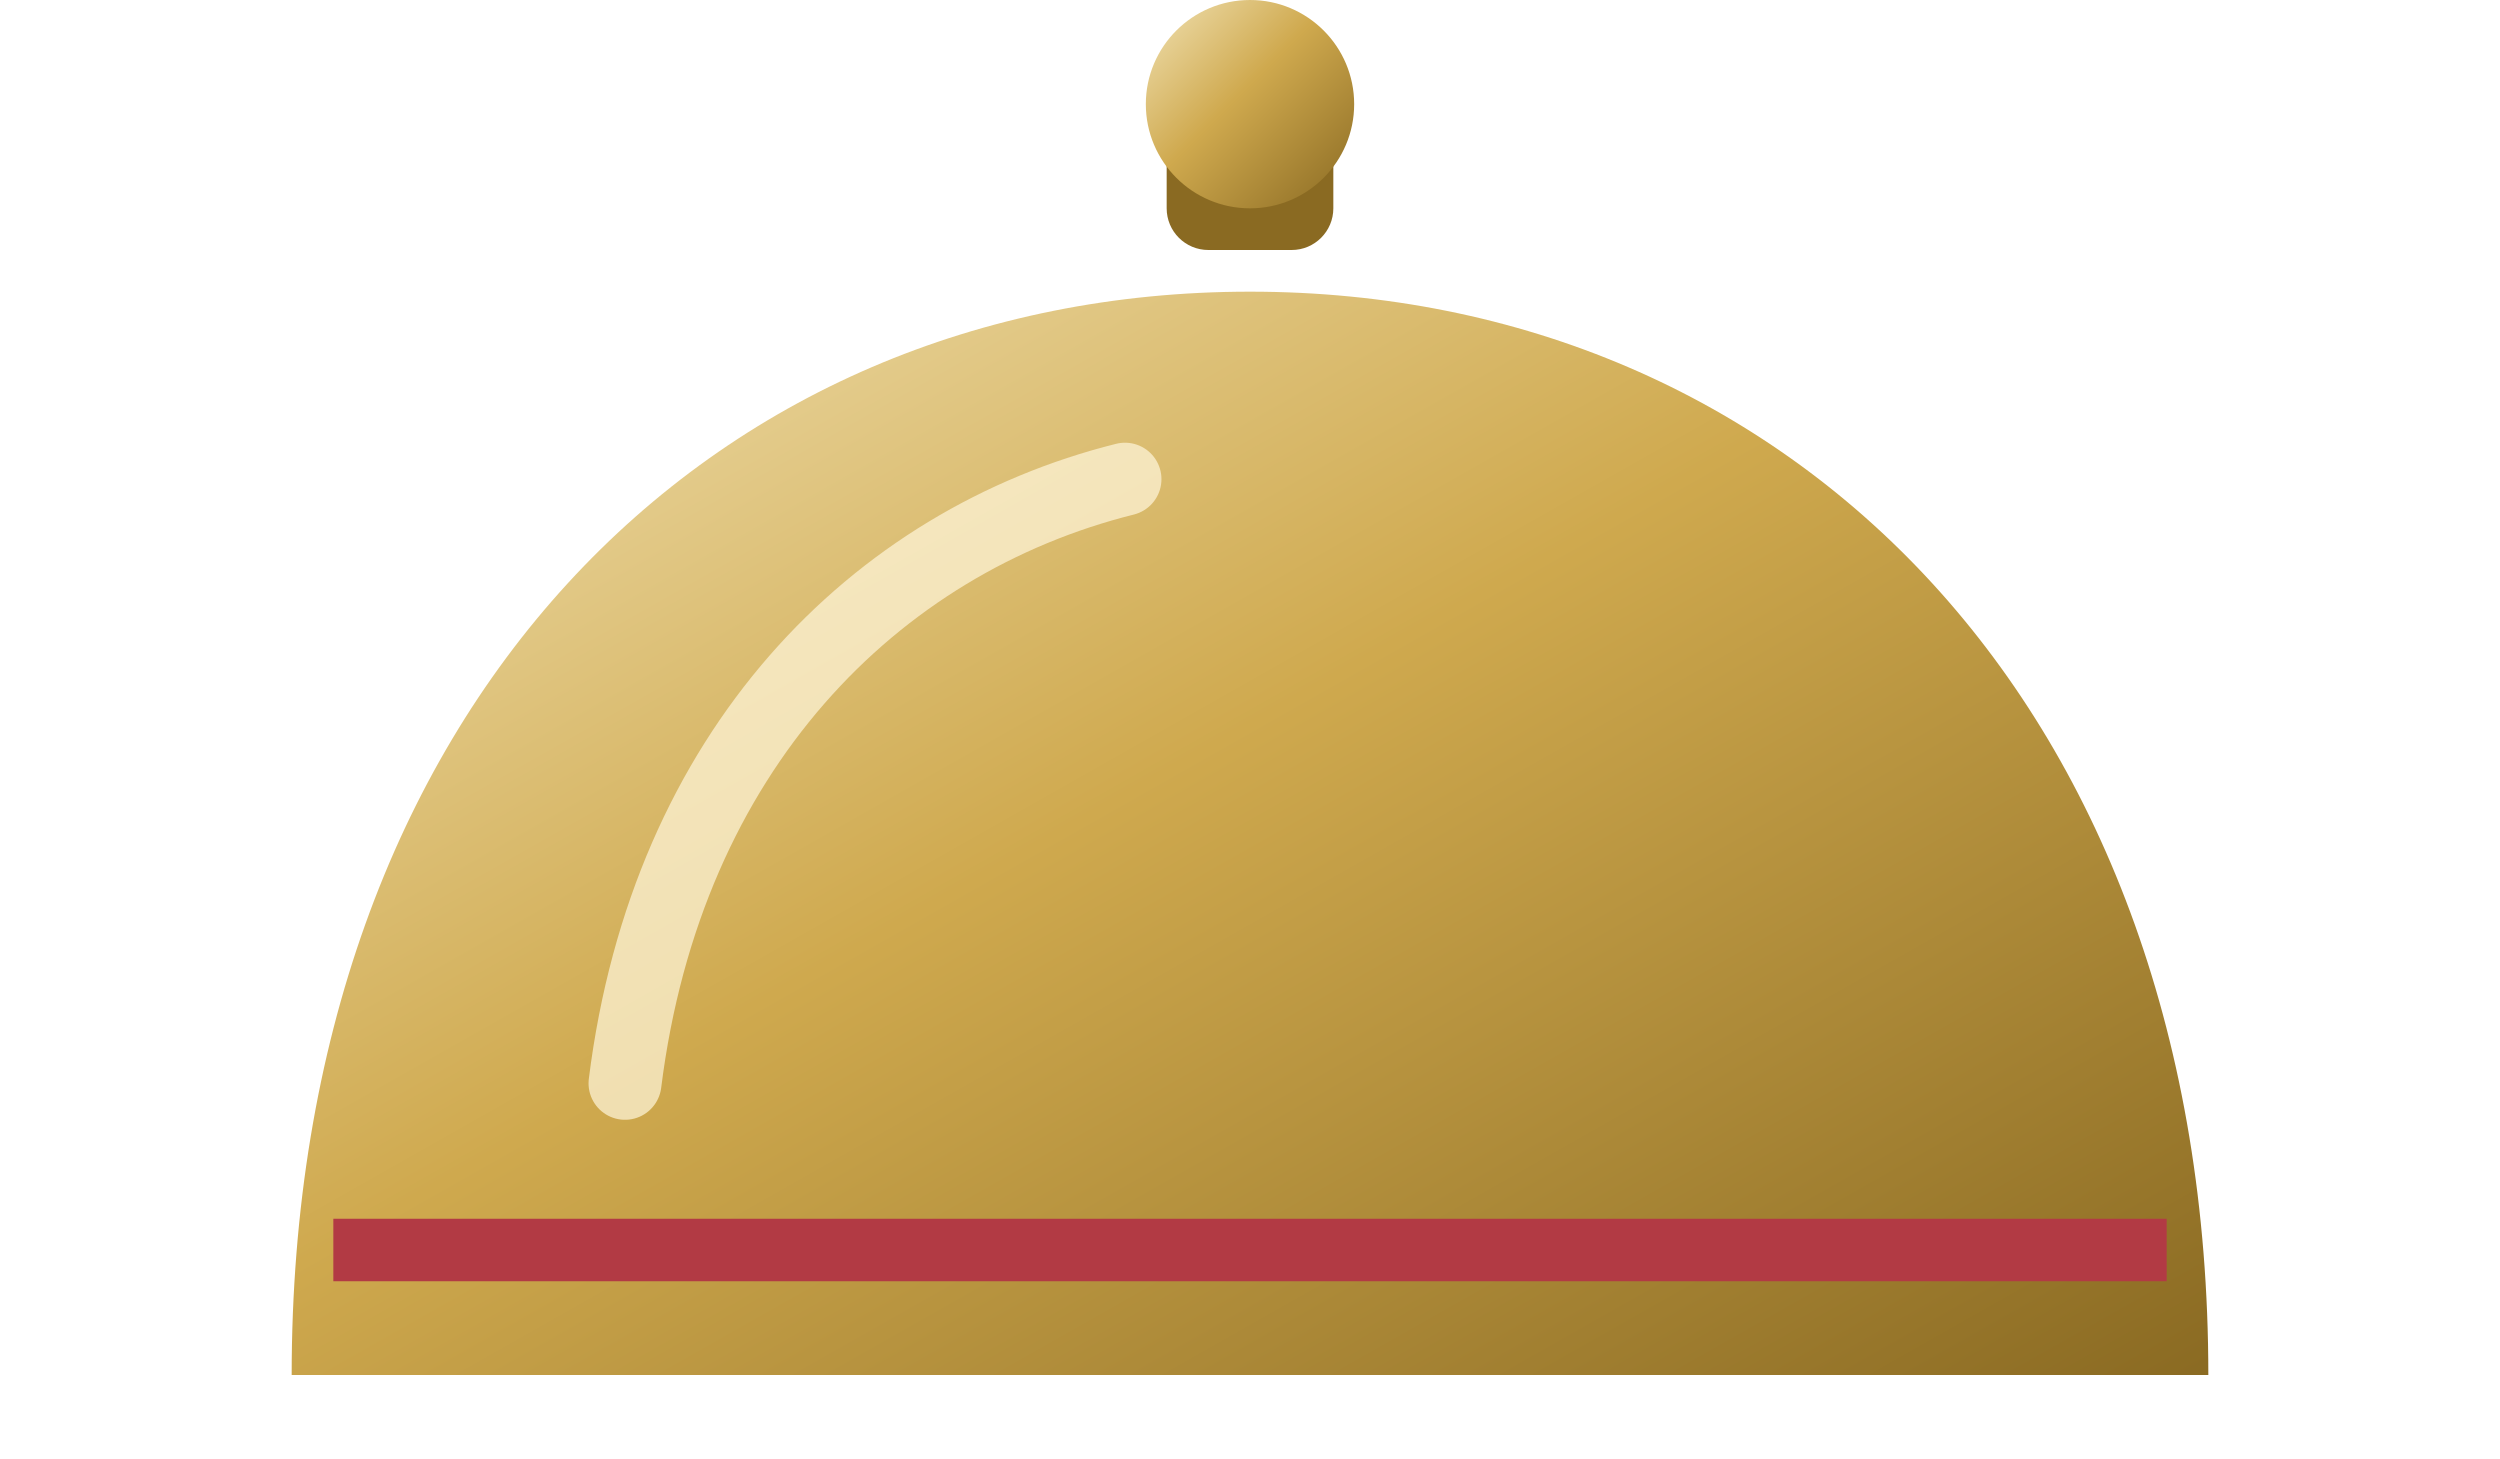
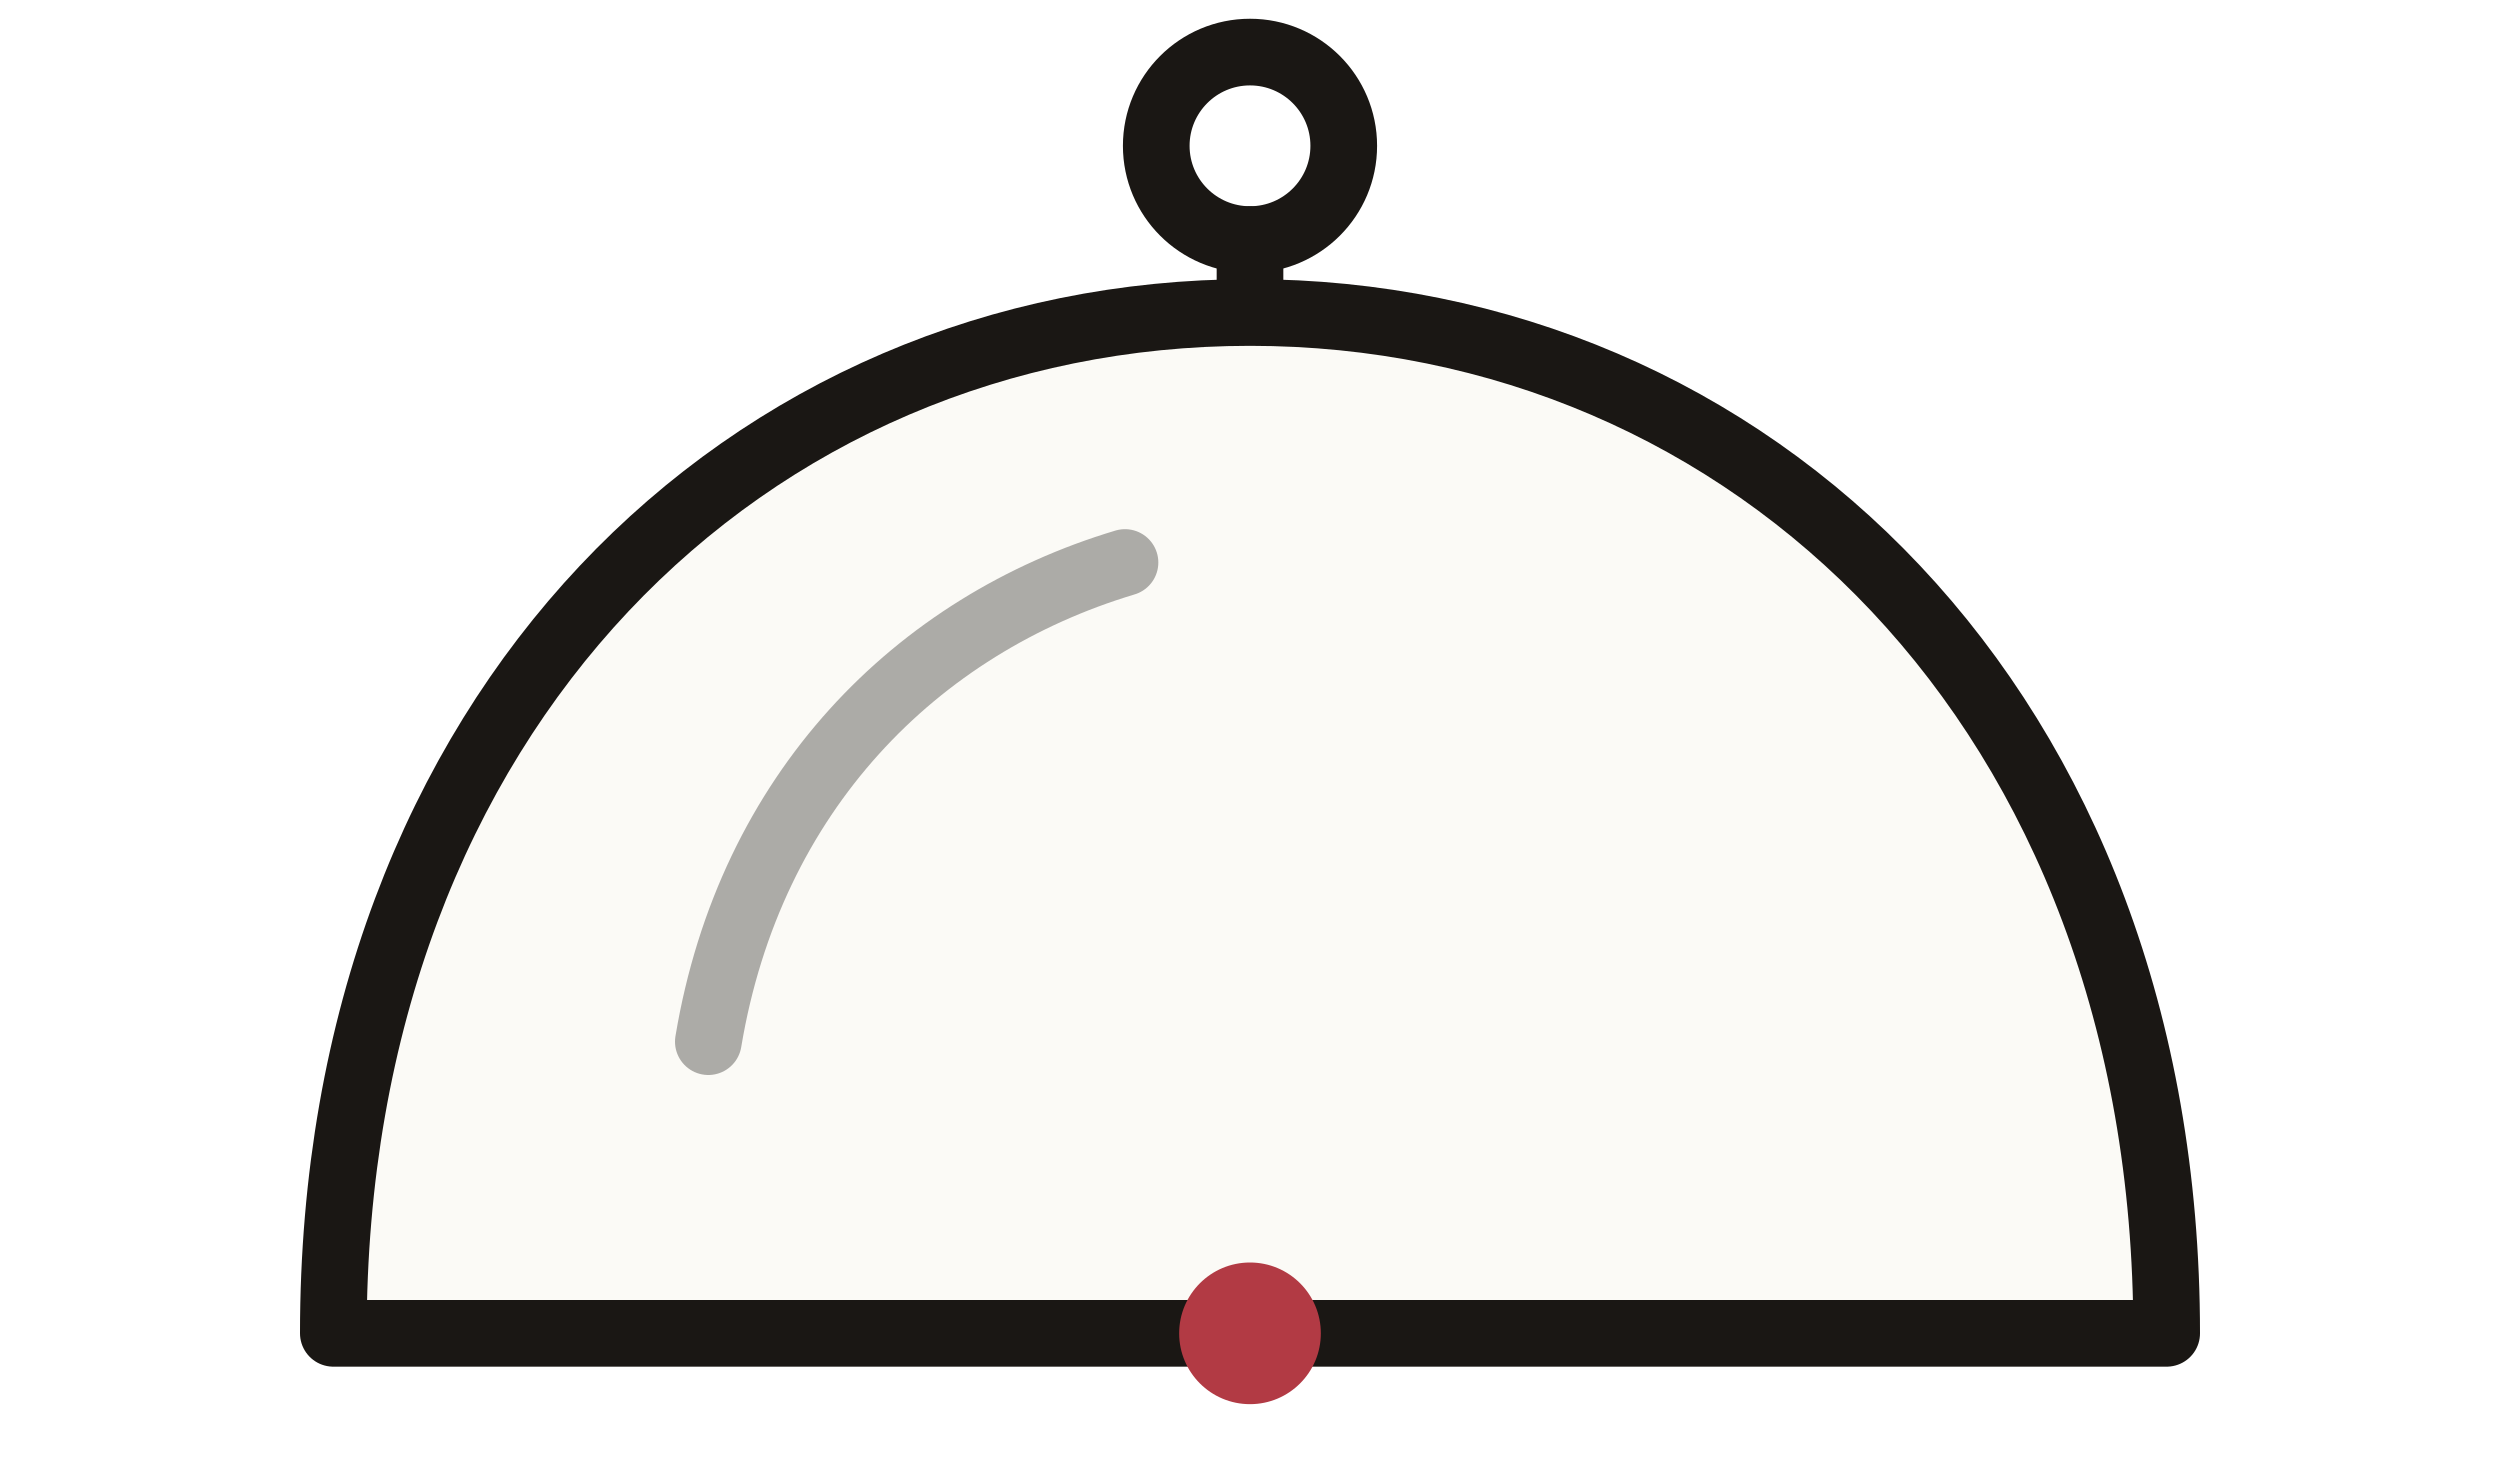
- <svg xmlns="http://www.w3.org/2000/svg" viewBox="0 0 120 70" fill="none">
-   <defs>
-     <linearGradient id="bu" x1="0" y1="0" x2="1" y2="1">
-       <stop offset="0" stop-color="#F1E2B4" />
-       <stop offset=".45" stop-color="#CFA94E" />
-       <stop offset="1" stop-color="#8A6A22" />
-     </linearGradient>
-   </defs>
-   <rect x="56" y="2" width="8" height="10" rx="2" fill="#8A6A22" />
-   <circle cx="60" cy="5" r="5" fill="url(#bu)" />
-   <path d="M14 66C14 34 34 14 60 14C86 14 106 34 106 66Z" fill="url(#bu)" />
-   <path d="M30 52C32 36 42 26 54 23" stroke="#FFF6DC" stroke-width="3.5" stroke-linecap="round" opacity=".7" />
-   <path d="M16 60H104" stroke="#B23A44" stroke-width="3" />
+ <svg xmlns="http://www.w3.org/2000/svg" viewBox="0 0 120 70" fill="none" stroke="#1A1714" stroke-width="3.2" stroke-linecap="round" stroke-linejoin="round">
+   <circle cx="60" cy="7" r="4.5" />
+   <path d="M60 11.5V15" />
+   <path d="M16 64C16 34 36 15 60 15C84 15 104 34 104 64Z" fill="#FBFAF6" />
+   <path d="M34 50C36 38 44 30 54 27" stroke-opacity=".35" />
+   <circle cx="60" cy="64" r="3.4" fill="#B23A44" stroke="none" />
</svg>
